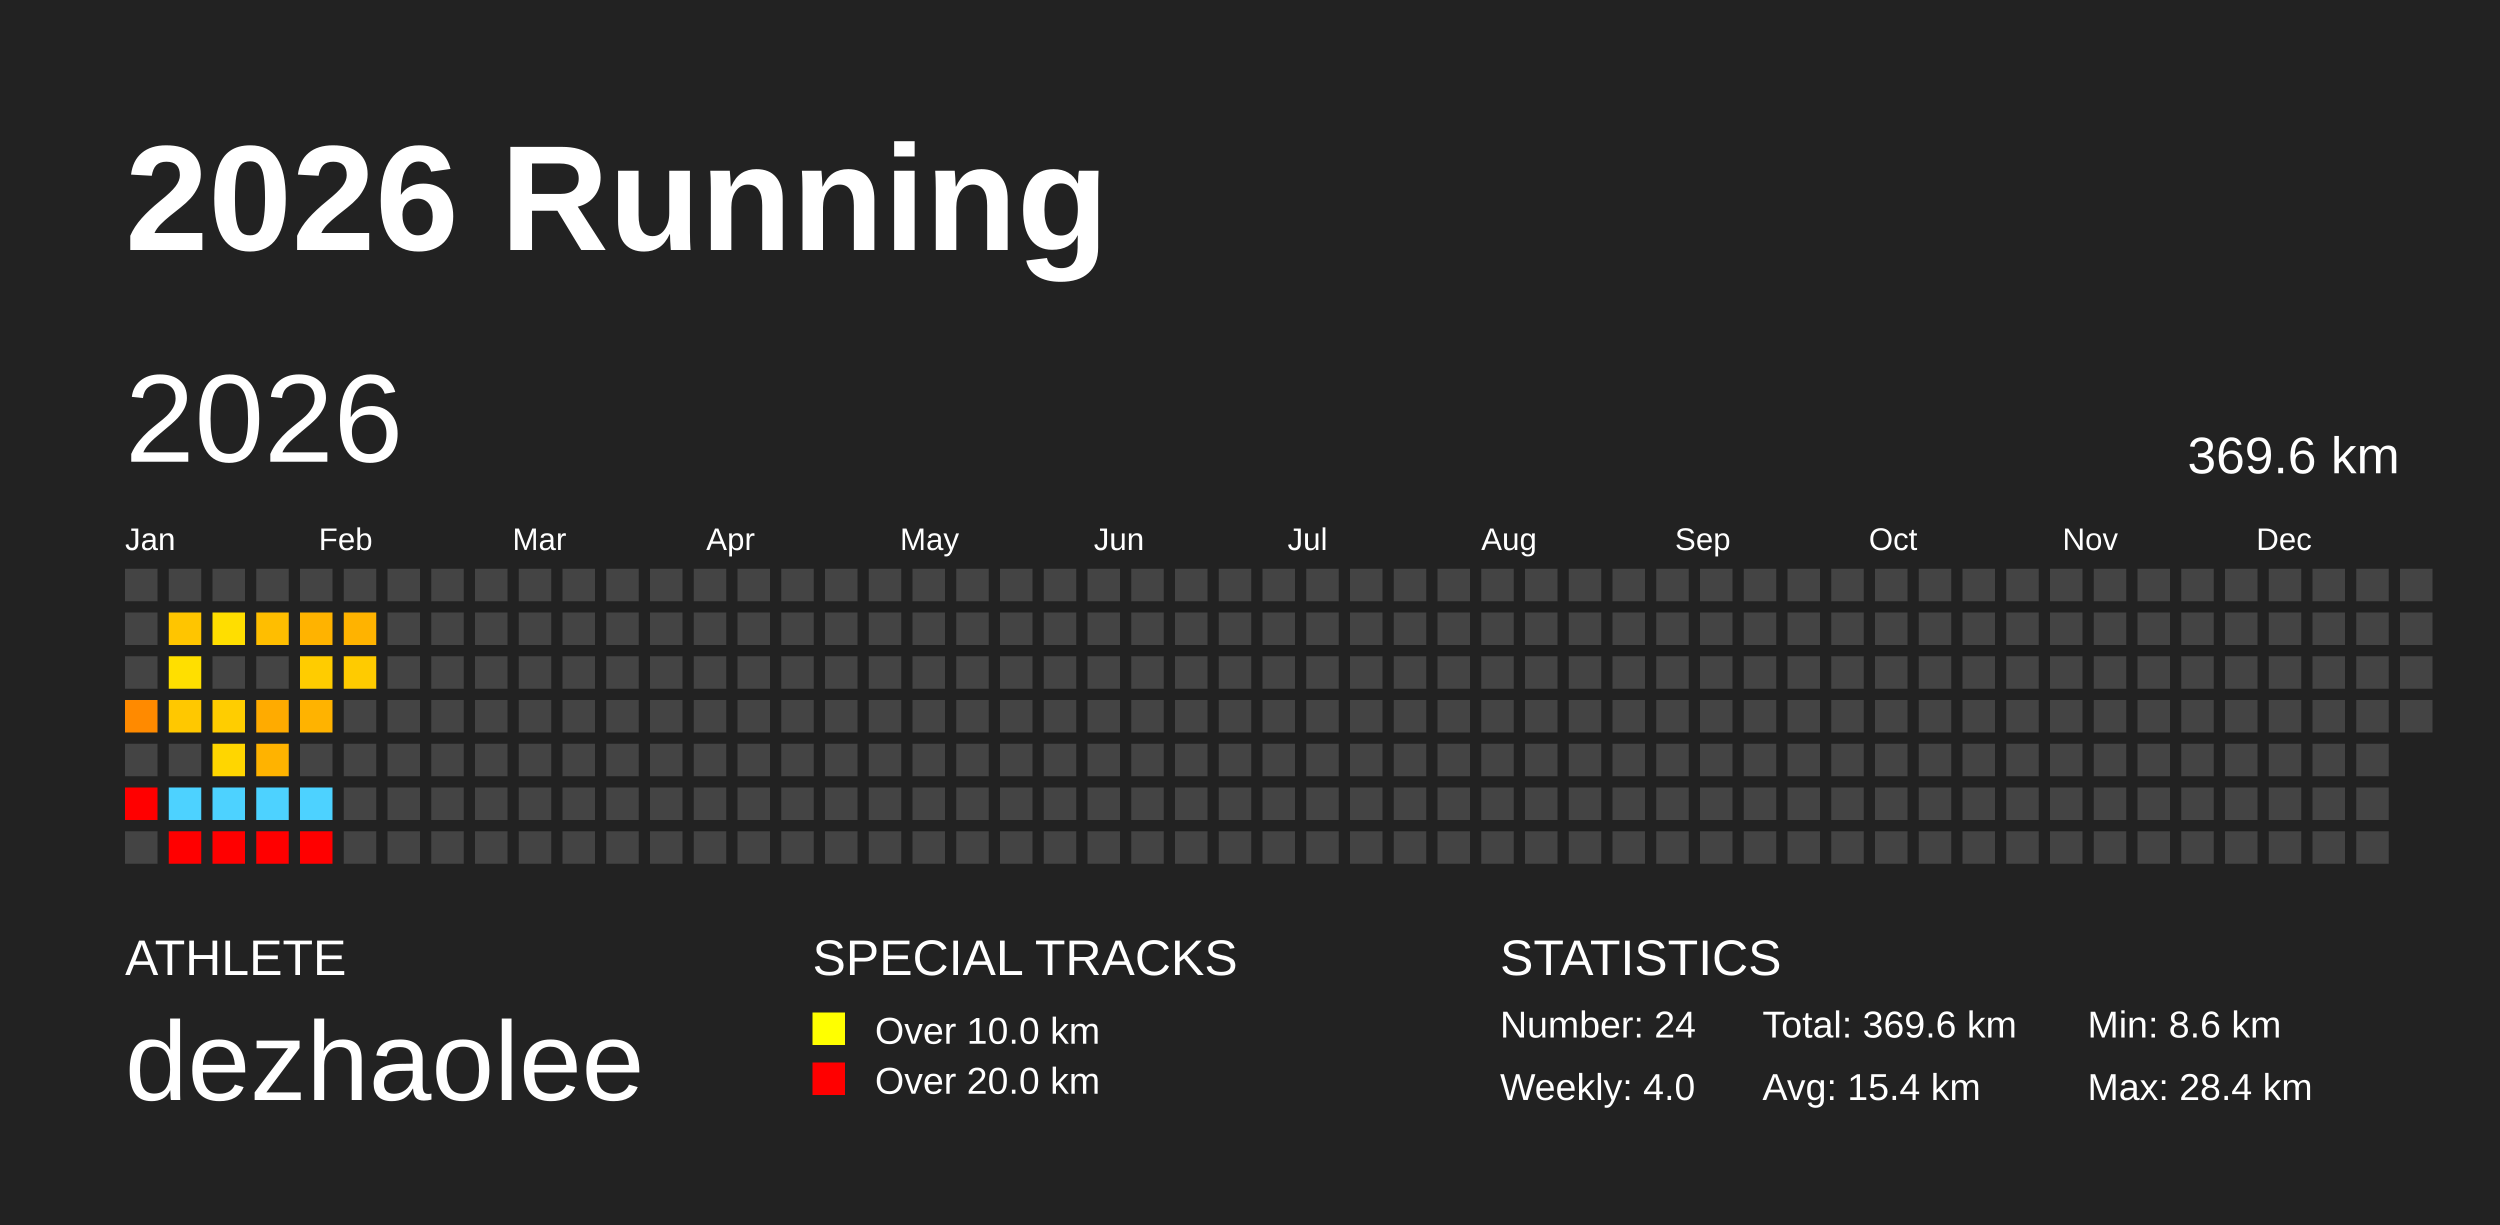
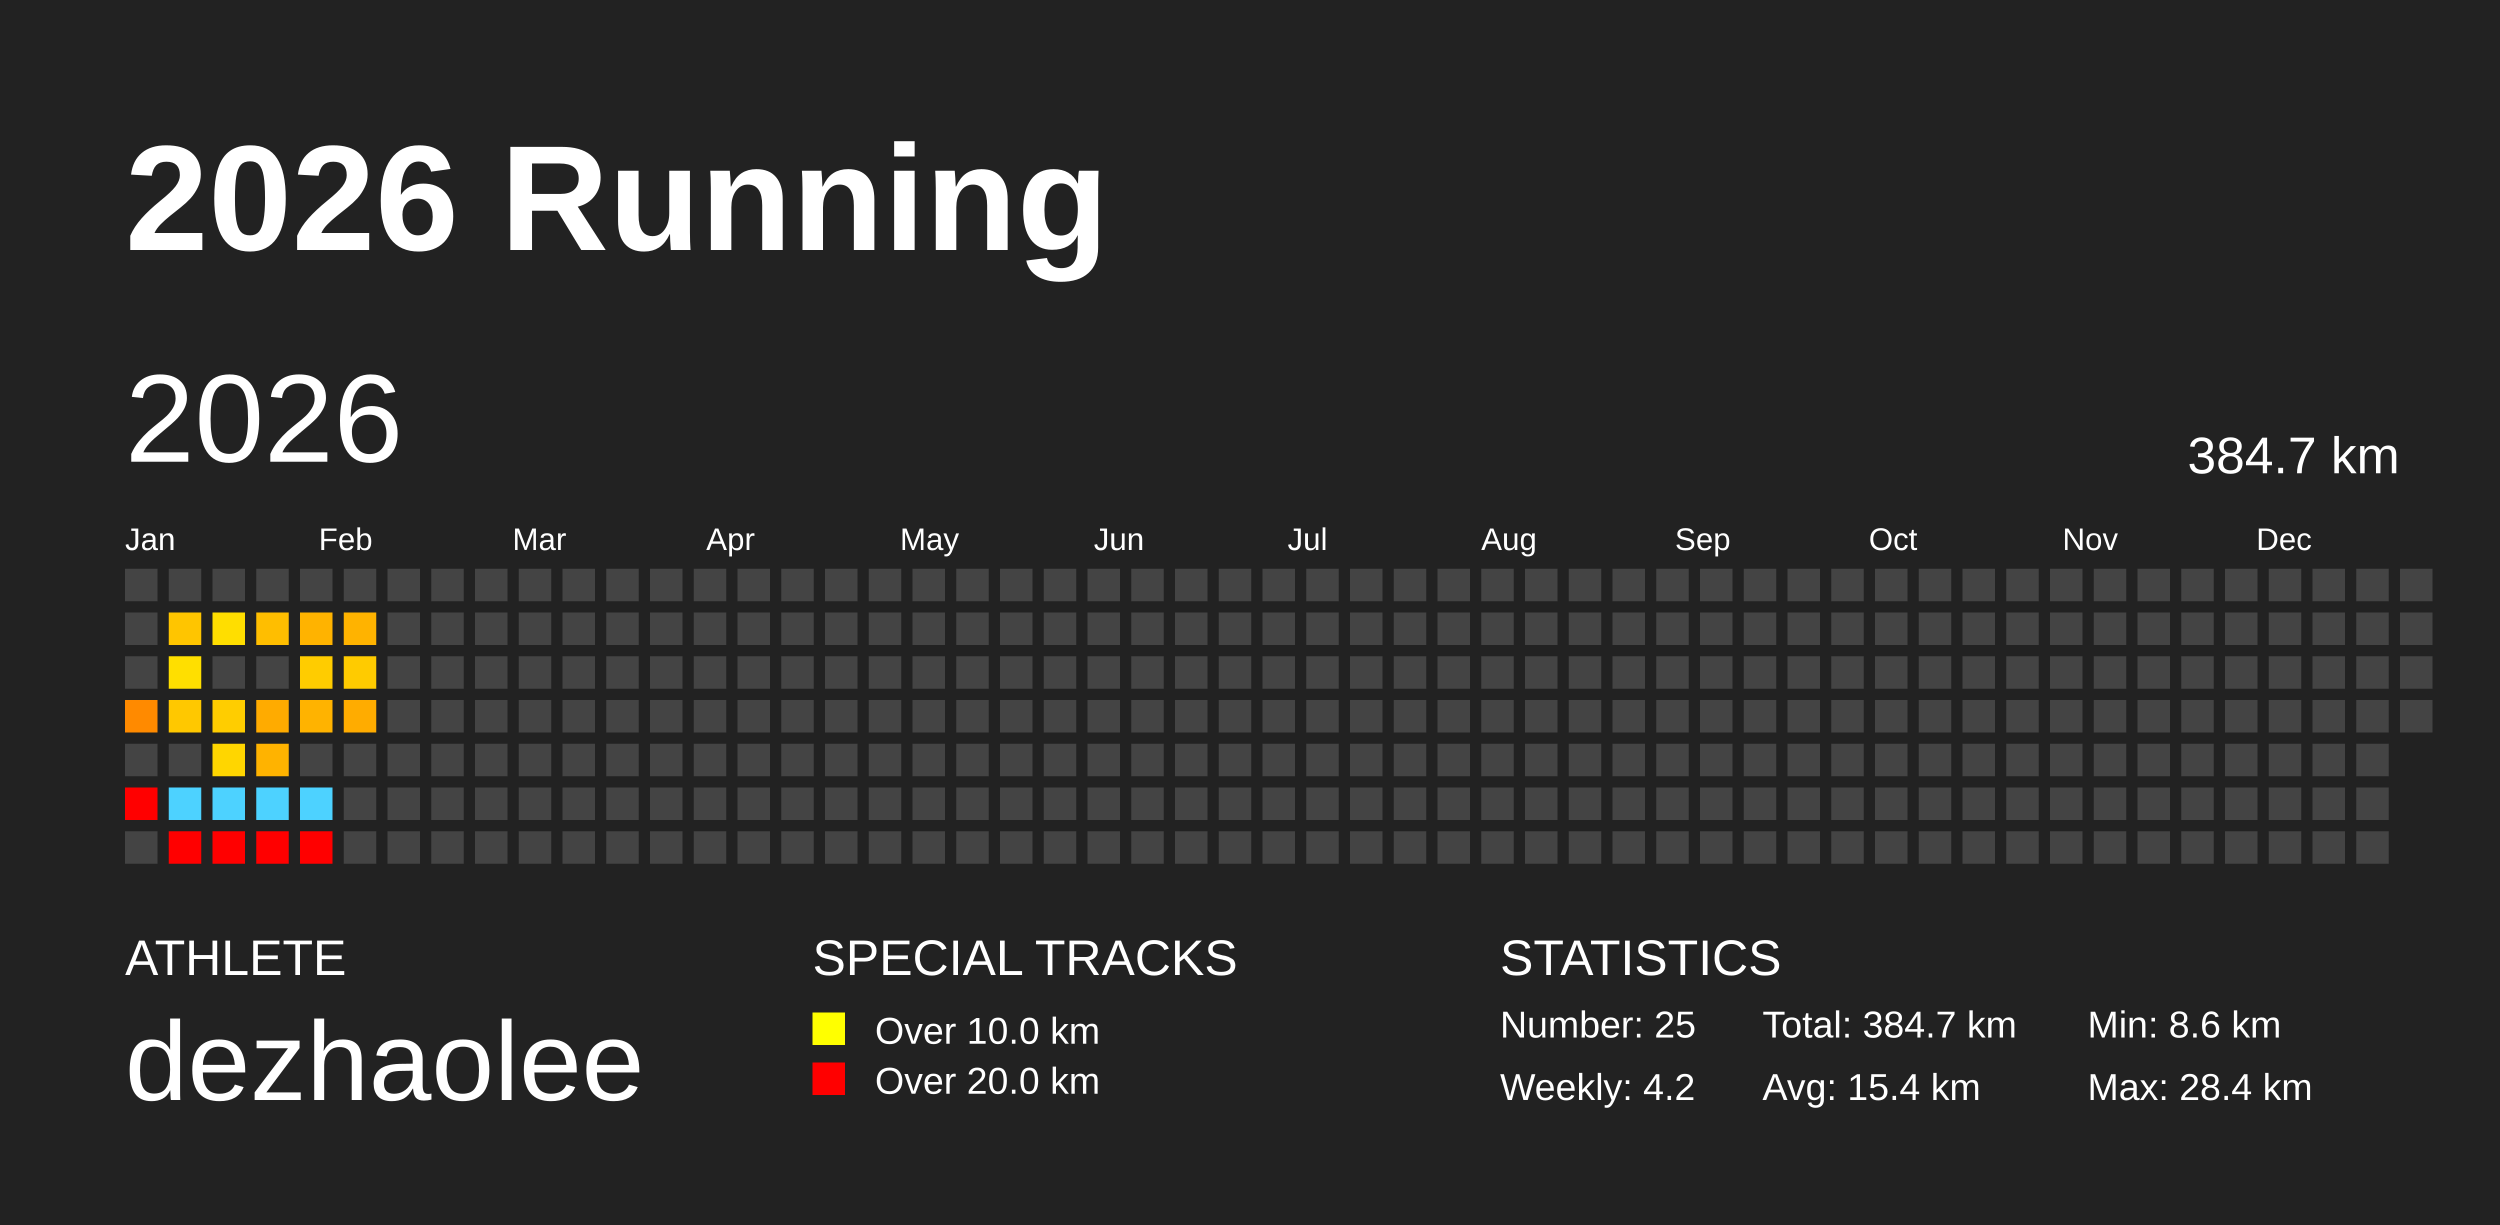
<svg xmlns="http://www.w3.org/2000/svg" baseProfile="full" height="98mm" version="1.1" viewBox="0,0,200,98" width="200mm">
  <defs />
  <rect fill="#222222" height="98" width="200" x="0" y="0" />
  <text fill="#FFFFFF" style="font-size:12px; font-family:Arial; font-weight:bold;" x="10" y="20">2026 Running</text>
  <text fill="#FFFFFF" style="font-size:4px; font-family:Arial" x="10" y="78">ATHLETE</text>
  <text fill="#FFFFFF" style="font-size:9px; font-family:Arial" x="10" y="88">dezhaolee</text>
  <text fill="#FFFFFF" style="font-size:4px; font-family:Arial" x="65" y="78">SPECIAL TRACKS</text>
  <rect fill="yellow" height="2.6" width="2.6" x="65" y="81" />
  <text fill="#FFFFFF" style="font-size:3px; font-family:Arial" x="70" y="83.5">Over 10.0 km</text>
  <rect fill="red" height="2.6" width="2.6" x="65" y="85" />
  <text fill="#FFFFFF" style="font-size:3px; font-family:Arial" x="70" y="87.5">Over 20.0 km</text>
  <text fill="#FFFFFF" style="font-size:4px; font-family:Arial" x="120" y="78">STATISTICS</text>
-   <text fill="#FFFFFF" style="font-size:3px; font-family:Arial" x="120" y="83">Number: 24</text>
-   <text fill="#FFFFFF" style="font-size:3px; font-family:Arial" x="120" y="88">Weekly: 4.0</text>
-   <text fill="#FFFFFF" style="font-size:3px; font-family:Arial" x="141" y="83">Total: 369.6 km</text>
+   <text fill="#FFFFFF" style="font-size:3px; font-family:Arial" x="120" y="83">Number: 25</text>
+   <text fill="#FFFFFF" style="font-size:3px; font-family:Arial" x="120" y="88">Weekly: 4.2</text>
+   <text fill="#FFFFFF" style="font-size:3px; font-family:Arial" x="141" y="83">Total: 384.7 km</text>
  <text fill="#FFFFFF" style="font-size:3px; font-family:Arial" x="141" y="88">Avg: 15.4 km</text>
  <text fill="#FFFFFF" style="font-size:3px; font-family:Arial" x="167" y="83">Min: 8.6 km</text>
  <text fill="#FFFFFF" style="font-size:3px; font-family:Arial" x="167" y="88">Max: 28.4 km</text>
  <text dominant-baseline="hanging" fill="#FFFFFF" style="font-size:10.0px; font-family:Arial;" x="10" y="30">2026</text>
-   <text dominant-baseline="hanging" fill="#FFFFFF" style="font-size:4.125px; font-family:Arial;" x="175" y="35">369.6 km</text>
+   <text dominant-baseline="hanging" fill="#FFFFFF" style="font-size:4.125px; font-family:Arial;" x="175" y="35">384.7 km</text>
  <text fill="#FFFFFF" style="font-size:2.5px; font-family:Arial" x="10.0" y="44">Jan</text>
  <text fill="#FFFFFF" style="font-size:2.5px; font-family:Arial" x="25.5" y="44">Feb</text>
  <text fill="#FFFFFF" style="font-size:2.5px; font-family:Arial" x="41.0" y="44">Mar</text>
  <text fill="#FFFFFF" style="font-size:2.5px; font-family:Arial" x="56.5" y="44">Apr</text>
  <text fill="#FFFFFF" style="font-size:2.5px; font-family:Arial" x="72.0" y="44">May</text>
  <text fill="#FFFFFF" style="font-size:2.5px; font-family:Arial" x="87.5" y="44">Jun</text>
  <text fill="#FFFFFF" style="font-size:2.5px; font-family:Arial" x="103.0" y="44">Jul</text>
  <text fill="#FFFFFF" style="font-size:2.5px; font-family:Arial" x="118.5" y="44">Aug</text>
  <text fill="#FFFFFF" style="font-size:2.5px; font-family:Arial" x="134.0" y="44">Sep</text>
  <text fill="#FFFFFF" style="font-size:2.5px; font-family:Arial" x="149.5" y="44">Oct</text>
  <text fill="#FFFFFF" style="font-size:2.5px; font-family:Arial" x="165.0" y="44">Nov</text>
  <text fill="#FFFFFF" style="font-size:2.5px; font-family:Arial" x="180.5" y="44">Dec</text>
  <rect fill="#444444" height="2.6" width="2.6" x="10.0" y="45.5" />
  <rect fill="#444444" height="2.6" width="2.6" x="10.0" y="49.0" />
  <rect fill="#444444" height="2.6" width="2.6" x="10.0" y="52.5" />
  <rect fill="#ff8a00" height="2.6" width="2.6" x="10.0" y="56.0" />
  <rect fill="#444444" height="2.6" width="2.6" x="10.0" y="59.5" />
  <rect fill="red" height="2.6" width="2.6" x="10.0" y="63.0" />
  <rect fill="#444444" height="2.6" width="2.6" x="10.0" y="66.5" />
  <rect fill="#444444" height="2.6" width="2.6" x="13.5" y="45.5" />
  <rect fill="#ffc500" height="2.6" width="2.6" x="13.5" y="49.0" />
  <rect fill="#ffdf00" height="2.6" width="2.6" x="13.5" y="52.5" />
  <rect fill="#ffc800" height="2.6" width="2.6" x="13.5" y="56.0" />
  <rect fill="#444444" height="2.6" width="2.6" x="13.5" y="59.5" />
  <rect fill="#4dd2ff" height="2.6" width="2.6" x="13.5" y="63.0" />
  <rect fill="red" height="2.6" width="2.6" x="13.5" y="66.5" />
  <rect fill="#444444" height="2.6" width="2.6" x="17.0" y="45.5" />
  <rect fill="#ffde00" height="2.6" width="2.6" x="17.0" y="49.0" />
  <rect fill="#444444" height="2.6" width="2.6" x="17.0" y="52.5" />
  <rect fill="#ffcd00" height="2.6" width="2.6" x="17.0" y="56.0" />
  <rect fill="#ffd600" height="2.6" width="2.6" x="17.0" y="59.5" />
  <rect fill="#4dd2ff" height="2.6" width="2.6" x="17.0" y="63.0" />
  <rect fill="red" height="2.6" width="2.6" x="17.0" y="66.5" />
  <rect fill="#444444" height="2.6" width="2.6" x="20.5" y="45.5" />
  <rect fill="#ffbe00" height="2.6" width="2.6" x="20.5" y="49.0" />
  <rect fill="#444444" height="2.6" width="2.6" x="20.5" y="52.5" />
  <rect fill="#ffab00" height="2.6" width="2.6" x="20.5" y="56.0" />
  <rect fill="#ffb300" height="2.6" width="2.6" x="20.5" y="59.5" />
  <rect fill="#4dd2ff" height="2.6" width="2.6" x="20.5" y="63.0" />
  <rect fill="red" height="2.6" width="2.6" x="20.5" y="66.5" />
  <rect fill="#444444" height="2.6" width="2.6" x="24.0" y="45.5" />
  <rect fill="#ffb300" height="2.6" width="2.6" x="24.0" y="49.0" />
  <rect fill="#ffcc00" height="2.6" width="2.6" x="24.0" y="52.5" />
  <rect fill="#ffb300" height="2.6" width="2.6" x="24.0" y="56.0" />
  <rect fill="#444444" height="2.6" width="2.6" x="24.0" y="59.5" />
  <rect fill="#4dd2ff" height="2.6" width="2.6" x="24.0" y="63.0" />
  <rect fill="red" height="2.6" width="2.6" x="24.0" y="66.5" />
  <rect fill="#444444" height="2.6" width="2.6" x="27.5" y="45.5" />
  <rect fill="#ffb300" height="2.6" width="2.6" x="27.5" y="49.0" />
  <rect fill="#ffcb00" height="2.6" width="2.6" x="27.5" y="52.5" />
-   <rect fill="#444444" height="2.6" width="2.6" x="27.5" y="56.0" />
+   <rect fill="#ffac00" height="2.6" width="2.6" x="27.5" y="56.0" />
  <rect fill="#444444" height="2.6" width="2.6" x="27.5" y="59.5" />
  <rect fill="#444444" height="2.6" width="2.6" x="27.5" y="63.0" />
  <rect fill="#444444" height="2.6" width="2.6" x="27.5" y="66.5" />
  <rect fill="#444444" height="2.6" width="2.6" x="31.0" y="45.5" />
  <rect fill="#444444" height="2.6" width="2.6" x="31.0" y="49.0" />
  <rect fill="#444444" height="2.6" width="2.6" x="31.0" y="52.5" />
  <rect fill="#444444" height="2.6" width="2.6" x="31.0" y="56.0" />
  <rect fill="#444444" height="2.6" width="2.6" x="31.0" y="59.5" />
  <rect fill="#444444" height="2.6" width="2.6" x="31.0" y="63.0" />
  <rect fill="#444444" height="2.6" width="2.6" x="31.0" y="66.5" />
  <rect fill="#444444" height="2.6" width="2.6" x="34.5" y="45.5" />
  <rect fill="#444444" height="2.6" width="2.6" x="34.5" y="49.0" />
  <rect fill="#444444" height="2.6" width="2.6" x="34.5" y="52.5" />
  <rect fill="#444444" height="2.6" width="2.6" x="34.5" y="56.0" />
  <rect fill="#444444" height="2.6" width="2.6" x="34.5" y="59.5" />
  <rect fill="#444444" height="2.6" width="2.6" x="34.5" y="63.0" />
  <rect fill="#444444" height="2.6" width="2.6" x="34.5" y="66.5" />
  <rect fill="#444444" height="2.6" width="2.6" x="38.0" y="45.5" />
  <rect fill="#444444" height="2.6" width="2.6" x="38.0" y="49.0" />
  <rect fill="#444444" height="2.6" width="2.6" x="38.0" y="52.5" />
  <rect fill="#444444" height="2.6" width="2.6" x="38.0" y="56.0" />
  <rect fill="#444444" height="2.6" width="2.6" x="38.0" y="59.5" />
  <rect fill="#444444" height="2.6" width="2.6" x="38.0" y="63.0" />
  <rect fill="#444444" height="2.6" width="2.6" x="38.0" y="66.5" />
  <rect fill="#444444" height="2.6" width="2.6" x="41.5" y="45.5" />
  <rect fill="#444444" height="2.6" width="2.6" x="41.5" y="49.0" />
  <rect fill="#444444" height="2.6" width="2.6" x="41.5" y="52.5" />
  <rect fill="#444444" height="2.6" width="2.6" x="41.5" y="56.0" />
  <rect fill="#444444" height="2.6" width="2.6" x="41.5" y="59.5" />
  <rect fill="#444444" height="2.6" width="2.6" x="41.5" y="63.0" />
  <rect fill="#444444" height="2.6" width="2.6" x="41.5" y="66.5" />
  <rect fill="#444444" height="2.6" width="2.6" x="45.0" y="45.5" />
  <rect fill="#444444" height="2.6" width="2.6" x="45.0" y="49.0" />
  <rect fill="#444444" height="2.6" width="2.6" x="45.0" y="52.5" />
  <rect fill="#444444" height="2.6" width="2.6" x="45.0" y="56.0" />
  <rect fill="#444444" height="2.6" width="2.6" x="45.0" y="59.5" />
  <rect fill="#444444" height="2.6" width="2.6" x="45.0" y="63.0" />
  <rect fill="#444444" height="2.6" width="2.6" x="45.0" y="66.5" />
  <rect fill="#444444" height="2.6" width="2.6" x="48.5" y="45.5" />
  <rect fill="#444444" height="2.6" width="2.6" x="48.5" y="49.0" />
  <rect fill="#444444" height="2.6" width="2.6" x="48.5" y="52.5" />
  <rect fill="#444444" height="2.6" width="2.6" x="48.5" y="56.0" />
  <rect fill="#444444" height="2.6" width="2.6" x="48.5" y="59.5" />
  <rect fill="#444444" height="2.6" width="2.6" x="48.5" y="63.0" />
  <rect fill="#444444" height="2.6" width="2.6" x="48.5" y="66.5" />
  <rect fill="#444444" height="2.6" width="2.6" x="52.0" y="45.5" />
  <rect fill="#444444" height="2.6" width="2.6" x="52.0" y="49.0" />
  <rect fill="#444444" height="2.6" width="2.6" x="52.0" y="52.5" />
  <rect fill="#444444" height="2.6" width="2.6" x="52.0" y="56.0" />
  <rect fill="#444444" height="2.6" width="2.6" x="52.0" y="59.5" />
  <rect fill="#444444" height="2.6" width="2.6" x="52.0" y="63.0" />
  <rect fill="#444444" height="2.6" width="2.6" x="52.0" y="66.5" />
  <rect fill="#444444" height="2.6" width="2.6" x="55.5" y="45.5" />
  <rect fill="#444444" height="2.6" width="2.6" x="55.5" y="49.0" />
  <rect fill="#444444" height="2.6" width="2.6" x="55.5" y="52.5" />
  <rect fill="#444444" height="2.6" width="2.6" x="55.5" y="56.0" />
  <rect fill="#444444" height="2.6" width="2.6" x="55.5" y="59.5" />
  <rect fill="#444444" height="2.6" width="2.6" x="55.5" y="63.0" />
  <rect fill="#444444" height="2.6" width="2.6" x="55.5" y="66.5" />
  <rect fill="#444444" height="2.6" width="2.6" x="59.0" y="45.5" />
  <rect fill="#444444" height="2.6" width="2.6" x="59.0" y="49.0" />
  <rect fill="#444444" height="2.6" width="2.6" x="59.0" y="52.5" />
  <rect fill="#444444" height="2.6" width="2.6" x="59.0" y="56.0" />
  <rect fill="#444444" height="2.6" width="2.6" x="59.0" y="59.5" />
  <rect fill="#444444" height="2.6" width="2.6" x="59.0" y="63.0" />
  <rect fill="#444444" height="2.6" width="2.6" x="59.0" y="66.5" />
  <rect fill="#444444" height="2.6" width="2.6" x="62.5" y="45.5" />
  <rect fill="#444444" height="2.6" width="2.6" x="62.5" y="49.0" />
  <rect fill="#444444" height="2.6" width="2.6" x="62.5" y="52.5" />
  <rect fill="#444444" height="2.6" width="2.6" x="62.5" y="56.0" />
  <rect fill="#444444" height="2.6" width="2.6" x="62.5" y="59.5" />
  <rect fill="#444444" height="2.6" width="2.6" x="62.5" y="63.0" />
  <rect fill="#444444" height="2.6" width="2.6" x="62.5" y="66.5" />
  <rect fill="#444444" height="2.6" width="2.6" x="66.0" y="45.5" />
  <rect fill="#444444" height="2.6" width="2.6" x="66.0" y="49.0" />
  <rect fill="#444444" height="2.6" width="2.6" x="66.0" y="52.5" />
  <rect fill="#444444" height="2.6" width="2.6" x="66.0" y="56.0" />
  <rect fill="#444444" height="2.6" width="2.6" x="66.0" y="59.5" />
  <rect fill="#444444" height="2.6" width="2.6" x="66.0" y="63.0" />
  <rect fill="#444444" height="2.6" width="2.6" x="66.0" y="66.5" />
  <rect fill="#444444" height="2.6" width="2.6" x="69.5" y="45.5" />
  <rect fill="#444444" height="2.6" width="2.6" x="69.5" y="49.0" />
  <rect fill="#444444" height="2.6" width="2.6" x="69.5" y="52.5" />
  <rect fill="#444444" height="2.6" width="2.6" x="69.5" y="56.0" />
  <rect fill="#444444" height="2.6" width="2.6" x="69.5" y="59.5" />
  <rect fill="#444444" height="2.6" width="2.6" x="69.5" y="63.0" />
  <rect fill="#444444" height="2.6" width="2.6" x="69.5" y="66.5" />
  <rect fill="#444444" height="2.6" width="2.6" x="73.0" y="45.5" />
  <rect fill="#444444" height="2.6" width="2.6" x="73.0" y="49.0" />
  <rect fill="#444444" height="2.6" width="2.6" x="73.0" y="52.5" />
  <rect fill="#444444" height="2.6" width="2.6" x="73.0" y="56.0" />
  <rect fill="#444444" height="2.6" width="2.6" x="73.0" y="59.5" />
  <rect fill="#444444" height="2.6" width="2.6" x="73.0" y="63.0" />
  <rect fill="#444444" height="2.6" width="2.6" x="73.0" y="66.5" />
  <rect fill="#444444" height="2.6" width="2.6" x="76.5" y="45.5" />
  <rect fill="#444444" height="2.6" width="2.6" x="76.5" y="49.0" />
  <rect fill="#444444" height="2.6" width="2.6" x="76.5" y="52.5" />
  <rect fill="#444444" height="2.6" width="2.6" x="76.5" y="56.0" />
  <rect fill="#444444" height="2.6" width="2.6" x="76.5" y="59.5" />
  <rect fill="#444444" height="2.6" width="2.6" x="76.5" y="63.0" />
  <rect fill="#444444" height="2.6" width="2.6" x="76.5" y="66.5" />
  <rect fill="#444444" height="2.6" width="2.6" x="80.0" y="45.5" />
  <rect fill="#444444" height="2.6" width="2.6" x="80.0" y="49.0" />
  <rect fill="#444444" height="2.6" width="2.6" x="80.0" y="52.5" />
  <rect fill="#444444" height="2.6" width="2.6" x="80.0" y="56.0" />
  <rect fill="#444444" height="2.6" width="2.6" x="80.0" y="59.5" />
  <rect fill="#444444" height="2.6" width="2.6" x="80.0" y="63.0" />
  <rect fill="#444444" height="2.6" width="2.6" x="80.0" y="66.5" />
  <rect fill="#444444" height="2.6" width="2.6" x="83.5" y="45.5" />
  <rect fill="#444444" height="2.6" width="2.6" x="83.5" y="49.0" />
  <rect fill="#444444" height="2.6" width="2.6" x="83.5" y="52.5" />
  <rect fill="#444444" height="2.6" width="2.6" x="83.5" y="56.0" />
  <rect fill="#444444" height="2.6" width="2.6" x="83.5" y="59.5" />
  <rect fill="#444444" height="2.6" width="2.6" x="83.5" y="63.0" />
  <rect fill="#444444" height="2.6" width="2.6" x="83.5" y="66.5" />
  <rect fill="#444444" height="2.6" width="2.6" x="87.0" y="45.5" />
  <rect fill="#444444" height="2.6" width="2.6" x="87.0" y="49.0" />
  <rect fill="#444444" height="2.6" width="2.6" x="87.0" y="52.5" />
  <rect fill="#444444" height="2.6" width="2.6" x="87.0" y="56.0" />
  <rect fill="#444444" height="2.6" width="2.6" x="87.0" y="59.5" />
  <rect fill="#444444" height="2.6" width="2.6" x="87.0" y="63.0" />
  <rect fill="#444444" height="2.6" width="2.6" x="87.0" y="66.5" />
  <rect fill="#444444" height="2.6" width="2.6" x="90.5" y="45.5" />
  <rect fill="#444444" height="2.6" width="2.6" x="90.5" y="49.0" />
  <rect fill="#444444" height="2.6" width="2.6" x="90.5" y="52.5" />
  <rect fill="#444444" height="2.6" width="2.6" x="90.5" y="56.0" />
  <rect fill="#444444" height="2.6" width="2.6" x="90.5" y="59.5" />
  <rect fill="#444444" height="2.6" width="2.6" x="90.5" y="63.0" />
  <rect fill="#444444" height="2.6" width="2.6" x="90.5" y="66.5" />
  <rect fill="#444444" height="2.6" width="2.6" x="94.0" y="45.5" />
  <rect fill="#444444" height="2.6" width="2.6" x="94.0" y="49.0" />
  <rect fill="#444444" height="2.6" width="2.6" x="94.0" y="52.5" />
  <rect fill="#444444" height="2.6" width="2.6" x="94.0" y="56.0" />
  <rect fill="#444444" height="2.6" width="2.6" x="94.0" y="59.5" />
  <rect fill="#444444" height="2.6" width="2.6" x="94.0" y="63.0" />
  <rect fill="#444444" height="2.6" width="2.6" x="94.0" y="66.5" />
  <rect fill="#444444" height="2.6" width="2.6" x="97.5" y="45.5" />
  <rect fill="#444444" height="2.6" width="2.6" x="97.5" y="49.0" />
  <rect fill="#444444" height="2.6" width="2.6" x="97.5" y="52.5" />
  <rect fill="#444444" height="2.6" width="2.6" x="97.5" y="56.0" />
  <rect fill="#444444" height="2.6" width="2.6" x="97.5" y="59.5" />
  <rect fill="#444444" height="2.6" width="2.6" x="97.5" y="63.0" />
  <rect fill="#444444" height="2.6" width="2.6" x="97.5" y="66.5" />
  <rect fill="#444444" height="2.6" width="2.6" x="101.0" y="45.5" />
  <rect fill="#444444" height="2.6" width="2.6" x="101.0" y="49.0" />
  <rect fill="#444444" height="2.6" width="2.6" x="101.0" y="52.5" />
  <rect fill="#444444" height="2.6" width="2.6" x="101.0" y="56.0" />
  <rect fill="#444444" height="2.6" width="2.6" x="101.0" y="59.5" />
  <rect fill="#444444" height="2.6" width="2.6" x="101.0" y="63.0" />
  <rect fill="#444444" height="2.6" width="2.6" x="101.0" y="66.5" />
  <rect fill="#444444" height="2.6" width="2.6" x="104.5" y="45.5" />
  <rect fill="#444444" height="2.6" width="2.6" x="104.5" y="49.0" />
  <rect fill="#444444" height="2.6" width="2.6" x="104.5" y="52.5" />
  <rect fill="#444444" height="2.6" width="2.6" x="104.5" y="56.0" />
  <rect fill="#444444" height="2.6" width="2.6" x="104.5" y="59.5" />
  <rect fill="#444444" height="2.6" width="2.6" x="104.5" y="63.0" />
  <rect fill="#444444" height="2.6" width="2.6" x="104.5" y="66.5" />
  <rect fill="#444444" height="2.6" width="2.6" x="108.0" y="45.5" />
  <rect fill="#444444" height="2.6" width="2.6" x="108.0" y="49.0" />
  <rect fill="#444444" height="2.6" width="2.6" x="108.0" y="52.5" />
  <rect fill="#444444" height="2.6" width="2.6" x="108.0" y="56.0" />
  <rect fill="#444444" height="2.6" width="2.6" x="108.0" y="59.5" />
  <rect fill="#444444" height="2.6" width="2.6" x="108.0" y="63.0" />
  <rect fill="#444444" height="2.6" width="2.6" x="108.0" y="66.5" />
  <rect fill="#444444" height="2.6" width="2.6" x="111.5" y="45.5" />
  <rect fill="#444444" height="2.6" width="2.6" x="111.5" y="49.0" />
  <rect fill="#444444" height="2.6" width="2.6" x="111.5" y="52.5" />
  <rect fill="#444444" height="2.6" width="2.6" x="111.5" y="56.0" />
  <rect fill="#444444" height="2.6" width="2.6" x="111.5" y="59.5" />
  <rect fill="#444444" height="2.6" width="2.6" x="111.5" y="63.0" />
  <rect fill="#444444" height="2.6" width="2.6" x="111.5" y="66.5" />
  <rect fill="#444444" height="2.6" width="2.6" x="115.0" y="45.5" />
  <rect fill="#444444" height="2.6" width="2.6" x="115.0" y="49.0" />
  <rect fill="#444444" height="2.6" width="2.6" x="115.0" y="52.5" />
  <rect fill="#444444" height="2.6" width="2.6" x="115.0" y="56.0" />
  <rect fill="#444444" height="2.6" width="2.6" x="115.0" y="59.5" />
  <rect fill="#444444" height="2.6" width="2.6" x="115.0" y="63.0" />
  <rect fill="#444444" height="2.6" width="2.6" x="115.0" y="66.5" />
  <rect fill="#444444" height="2.6" width="2.6" x="118.5" y="45.5" />
  <rect fill="#444444" height="2.6" width="2.6" x="118.5" y="49.0" />
  <rect fill="#444444" height="2.6" width="2.6" x="118.5" y="52.5" />
  <rect fill="#444444" height="2.6" width="2.6" x="118.5" y="56.0" />
  <rect fill="#444444" height="2.6" width="2.6" x="118.5" y="59.5" />
  <rect fill="#444444" height="2.6" width="2.6" x="118.5" y="63.0" />
  <rect fill="#444444" height="2.6" width="2.6" x="118.5" y="66.5" />
  <rect fill="#444444" height="2.6" width="2.6" x="122.0" y="45.5" />
  <rect fill="#444444" height="2.6" width="2.6" x="122.0" y="49.0" />
  <rect fill="#444444" height="2.6" width="2.6" x="122.0" y="52.5" />
  <rect fill="#444444" height="2.6" width="2.6" x="122.0" y="56.0" />
  <rect fill="#444444" height="2.6" width="2.6" x="122.0" y="59.5" />
  <rect fill="#444444" height="2.6" width="2.6" x="122.0" y="63.0" />
  <rect fill="#444444" height="2.6" width="2.6" x="122.0" y="66.5" />
  <rect fill="#444444" height="2.6" width="2.6" x="125.5" y="45.5" />
  <rect fill="#444444" height="2.6" width="2.6" x="125.5" y="49.0" />
  <rect fill="#444444" height="2.6" width="2.6" x="125.5" y="52.5" />
  <rect fill="#444444" height="2.6" width="2.6" x="125.5" y="56.0" />
  <rect fill="#444444" height="2.6" width="2.6" x="125.5" y="59.5" />
  <rect fill="#444444" height="2.6" width="2.6" x="125.5" y="63.0" />
  <rect fill="#444444" height="2.6" width="2.6" x="125.5" y="66.5" />
  <rect fill="#444444" height="2.6" width="2.6" x="129.0" y="45.5" />
  <rect fill="#444444" height="2.6" width="2.6" x="129.0" y="49.0" />
  <rect fill="#444444" height="2.6" width="2.6" x="129.0" y="52.5" />
  <rect fill="#444444" height="2.6" width="2.6" x="129.0" y="56.0" />
  <rect fill="#444444" height="2.6" width="2.6" x="129.0" y="59.5" />
  <rect fill="#444444" height="2.6" width="2.6" x="129.0" y="63.0" />
  <rect fill="#444444" height="2.6" width="2.6" x="129.0" y="66.5" />
  <rect fill="#444444" height="2.6" width="2.6" x="132.5" y="45.5" />
  <rect fill="#444444" height="2.6" width="2.6" x="132.5" y="49.0" />
  <rect fill="#444444" height="2.6" width="2.6" x="132.5" y="52.5" />
  <rect fill="#444444" height="2.6" width="2.6" x="132.5" y="56.0" />
  <rect fill="#444444" height="2.6" width="2.6" x="132.5" y="59.5" />
  <rect fill="#444444" height="2.6" width="2.6" x="132.5" y="63.0" />
  <rect fill="#444444" height="2.6" width="2.6" x="132.5" y="66.5" />
  <rect fill="#444444" height="2.6" width="2.6" x="136.0" y="45.5" />
  <rect fill="#444444" height="2.6" width="2.6" x="136.0" y="49.0" />
  <rect fill="#444444" height="2.6" width="2.6" x="136.0" y="52.5" />
  <rect fill="#444444" height="2.6" width="2.6" x="136.0" y="56.0" />
  <rect fill="#444444" height="2.6" width="2.6" x="136.0" y="59.5" />
  <rect fill="#444444" height="2.6" width="2.6" x="136.0" y="63.0" />
  <rect fill="#444444" height="2.6" width="2.6" x="136.0" y="66.5" />
  <rect fill="#444444" height="2.6" width="2.6" x="139.5" y="45.5" />
  <rect fill="#444444" height="2.6" width="2.6" x="139.5" y="49.0" />
  <rect fill="#444444" height="2.6" width="2.6" x="139.5" y="52.5" />
  <rect fill="#444444" height="2.6" width="2.6" x="139.5" y="56.0" />
  <rect fill="#444444" height="2.6" width="2.6" x="139.5" y="59.5" />
  <rect fill="#444444" height="2.6" width="2.6" x="139.5" y="63.0" />
  <rect fill="#444444" height="2.6" width="2.6" x="139.5" y="66.5" />
  <rect fill="#444444" height="2.6" width="2.6" x="143.0" y="45.5" />
  <rect fill="#444444" height="2.6" width="2.6" x="143.0" y="49.0" />
  <rect fill="#444444" height="2.6" width="2.6" x="143.0" y="52.5" />
  <rect fill="#444444" height="2.6" width="2.6" x="143.0" y="56.0" />
  <rect fill="#444444" height="2.6" width="2.6" x="143.0" y="59.5" />
  <rect fill="#444444" height="2.6" width="2.6" x="143.0" y="63.0" />
  <rect fill="#444444" height="2.6" width="2.6" x="143.0" y="66.5" />
  <rect fill="#444444" height="2.6" width="2.6" x="146.5" y="45.5" />
  <rect fill="#444444" height="2.6" width="2.6" x="146.5" y="49.0" />
  <rect fill="#444444" height="2.6" width="2.6" x="146.5" y="52.5" />
  <rect fill="#444444" height="2.6" width="2.6" x="146.5" y="56.0" />
  <rect fill="#444444" height="2.6" width="2.6" x="146.5" y="59.5" />
  <rect fill="#444444" height="2.6" width="2.6" x="146.5" y="63.0" />
  <rect fill="#444444" height="2.6" width="2.6" x="146.5" y="66.5" />
  <rect fill="#444444" height="2.6" width="2.6" x="150.0" y="45.5" />
  <rect fill="#444444" height="2.6" width="2.6" x="150.0" y="49.0" />
  <rect fill="#444444" height="2.6" width="2.6" x="150.0" y="52.5" />
  <rect fill="#444444" height="2.6" width="2.6" x="150.0" y="56.0" />
  <rect fill="#444444" height="2.6" width="2.6" x="150.0" y="59.5" />
  <rect fill="#444444" height="2.6" width="2.6" x="150.0" y="63.0" />
  <rect fill="#444444" height="2.6" width="2.6" x="150.0" y="66.5" />
  <rect fill="#444444" height="2.6" width="2.6" x="153.5" y="45.5" />
  <rect fill="#444444" height="2.6" width="2.6" x="153.5" y="49.0" />
  <rect fill="#444444" height="2.6" width="2.6" x="153.5" y="52.5" />
  <rect fill="#444444" height="2.6" width="2.6" x="153.5" y="56.0" />
  <rect fill="#444444" height="2.6" width="2.6" x="153.5" y="59.5" />
  <rect fill="#444444" height="2.6" width="2.6" x="153.5" y="63.0" />
  <rect fill="#444444" height="2.6" width="2.6" x="153.5" y="66.5" />
  <rect fill="#444444" height="2.6" width="2.6" x="157.0" y="45.5" />
  <rect fill="#444444" height="2.6" width="2.6" x="157.0" y="49.0" />
  <rect fill="#444444" height="2.6" width="2.6" x="157.0" y="52.5" />
  <rect fill="#444444" height="2.6" width="2.6" x="157.0" y="56.0" />
  <rect fill="#444444" height="2.6" width="2.6" x="157.0" y="59.5" />
  <rect fill="#444444" height="2.6" width="2.6" x="157.0" y="63.0" />
  <rect fill="#444444" height="2.6" width="2.6" x="157.0" y="66.5" />
  <rect fill="#444444" height="2.6" width="2.6" x="160.5" y="45.5" />
  <rect fill="#444444" height="2.6" width="2.6" x="160.5" y="49.0" />
  <rect fill="#444444" height="2.6" width="2.6" x="160.5" y="52.5" />
  <rect fill="#444444" height="2.6" width="2.6" x="160.5" y="56.0" />
  <rect fill="#444444" height="2.6" width="2.6" x="160.5" y="59.5" />
  <rect fill="#444444" height="2.6" width="2.6" x="160.5" y="63.0" />
  <rect fill="#444444" height="2.6" width="2.6" x="160.5" y="66.5" />
  <rect fill="#444444" height="2.6" width="2.6" x="164.0" y="45.5" />
  <rect fill="#444444" height="2.6" width="2.6" x="164.0" y="49.0" />
  <rect fill="#444444" height="2.6" width="2.6" x="164.0" y="52.5" />
  <rect fill="#444444" height="2.6" width="2.6" x="164.0" y="56.0" />
  <rect fill="#444444" height="2.6" width="2.6" x="164.0" y="59.5" />
  <rect fill="#444444" height="2.6" width="2.6" x="164.0" y="63.0" />
  <rect fill="#444444" height="2.6" width="2.6" x="164.0" y="66.5" />
  <rect fill="#444444" height="2.6" width="2.6" x="167.5" y="45.5" />
  <rect fill="#444444" height="2.6" width="2.6" x="167.5" y="49.0" />
  <rect fill="#444444" height="2.6" width="2.6" x="167.5" y="52.5" />
  <rect fill="#444444" height="2.6" width="2.6" x="167.5" y="56.0" />
  <rect fill="#444444" height="2.6" width="2.6" x="167.5" y="59.5" />
  <rect fill="#444444" height="2.6" width="2.6" x="167.5" y="63.0" />
  <rect fill="#444444" height="2.6" width="2.6" x="167.5" y="66.5" />
  <rect fill="#444444" height="2.6" width="2.6" x="171.0" y="45.5" />
  <rect fill="#444444" height="2.6" width="2.6" x="171.0" y="49.0" />
  <rect fill="#444444" height="2.6" width="2.6" x="171.0" y="52.5" />
  <rect fill="#444444" height="2.6" width="2.6" x="171.0" y="56.0" />
  <rect fill="#444444" height="2.6" width="2.6" x="171.0" y="59.5" />
  <rect fill="#444444" height="2.6" width="2.6" x="171.0" y="63.0" />
  <rect fill="#444444" height="2.6" width="2.6" x="171.0" y="66.5" />
  <rect fill="#444444" height="2.6" width="2.6" x="174.5" y="45.5" />
  <rect fill="#444444" height="2.6" width="2.6" x="174.5" y="49.0" />
  <rect fill="#444444" height="2.6" width="2.6" x="174.5" y="52.5" />
  <rect fill="#444444" height="2.6" width="2.6" x="174.5" y="56.0" />
  <rect fill="#444444" height="2.6" width="2.6" x="174.5" y="59.5" />
  <rect fill="#444444" height="2.6" width="2.6" x="174.5" y="63.0" />
  <rect fill="#444444" height="2.6" width="2.6" x="174.5" y="66.5" />
  <rect fill="#444444" height="2.6" width="2.6" x="178.0" y="45.5" />
  <rect fill="#444444" height="2.6" width="2.6" x="178.0" y="49.0" />
  <rect fill="#444444" height="2.6" width="2.6" x="178.0" y="52.5" />
  <rect fill="#444444" height="2.6" width="2.6" x="178.0" y="56.0" />
  <rect fill="#444444" height="2.6" width="2.6" x="178.0" y="59.5" />
  <rect fill="#444444" height="2.6" width="2.6" x="178.0" y="63.0" />
  <rect fill="#444444" height="2.6" width="2.6" x="178.0" y="66.5" />
  <rect fill="#444444" height="2.6" width="2.6" x="181.5" y="45.5" />
  <rect fill="#444444" height="2.6" width="2.6" x="181.5" y="49.0" />
  <rect fill="#444444" height="2.6" width="2.6" x="181.5" y="52.5" />
  <rect fill="#444444" height="2.6" width="2.6" x="181.5" y="56.0" />
  <rect fill="#444444" height="2.6" width="2.6" x="181.5" y="59.5" />
  <rect fill="#444444" height="2.6" width="2.6" x="181.5" y="63.0" />
  <rect fill="#444444" height="2.6" width="2.6" x="181.5" y="66.5" />
  <rect fill="#444444" height="2.6" width="2.6" x="185.0" y="45.5" />
  <rect fill="#444444" height="2.6" width="2.6" x="185.0" y="49.0" />
  <rect fill="#444444" height="2.6" width="2.6" x="185.0" y="52.5" />
  <rect fill="#444444" height="2.6" width="2.6" x="185.0" y="56.0" />
  <rect fill="#444444" height="2.6" width="2.6" x="185.0" y="59.5" />
  <rect fill="#444444" height="2.6" width="2.6" x="185.0" y="63.0" />
  <rect fill="#444444" height="2.6" width="2.6" x="185.0" y="66.5" />
  <rect fill="#444444" height="2.6" width="2.6" x="188.5" y="45.5" />
  <rect fill="#444444" height="2.6" width="2.6" x="188.5" y="49.0" />
  <rect fill="#444444" height="2.6" width="2.6" x="188.5" y="52.5" />
  <rect fill="#444444" height="2.6" width="2.6" x="188.5" y="56.0" />
  <rect fill="#444444" height="2.6" width="2.6" x="188.5" y="59.5" />
  <rect fill="#444444" height="2.6" width="2.6" x="188.5" y="63.0" />
  <rect fill="#444444" height="2.6" width="2.6" x="188.5" y="66.5" />
  <rect fill="#444444" height="2.6" width="2.6" x="192.0" y="45.5" />
  <rect fill="#444444" height="2.6" width="2.6" x="192.0" y="49.0" />
  <rect fill="#444444" height="2.6" width="2.6" x="192.0" y="52.5" />
  <rect fill="#444444" height="2.6" width="2.6" x="192.0" y="56.0" />
</svg>
